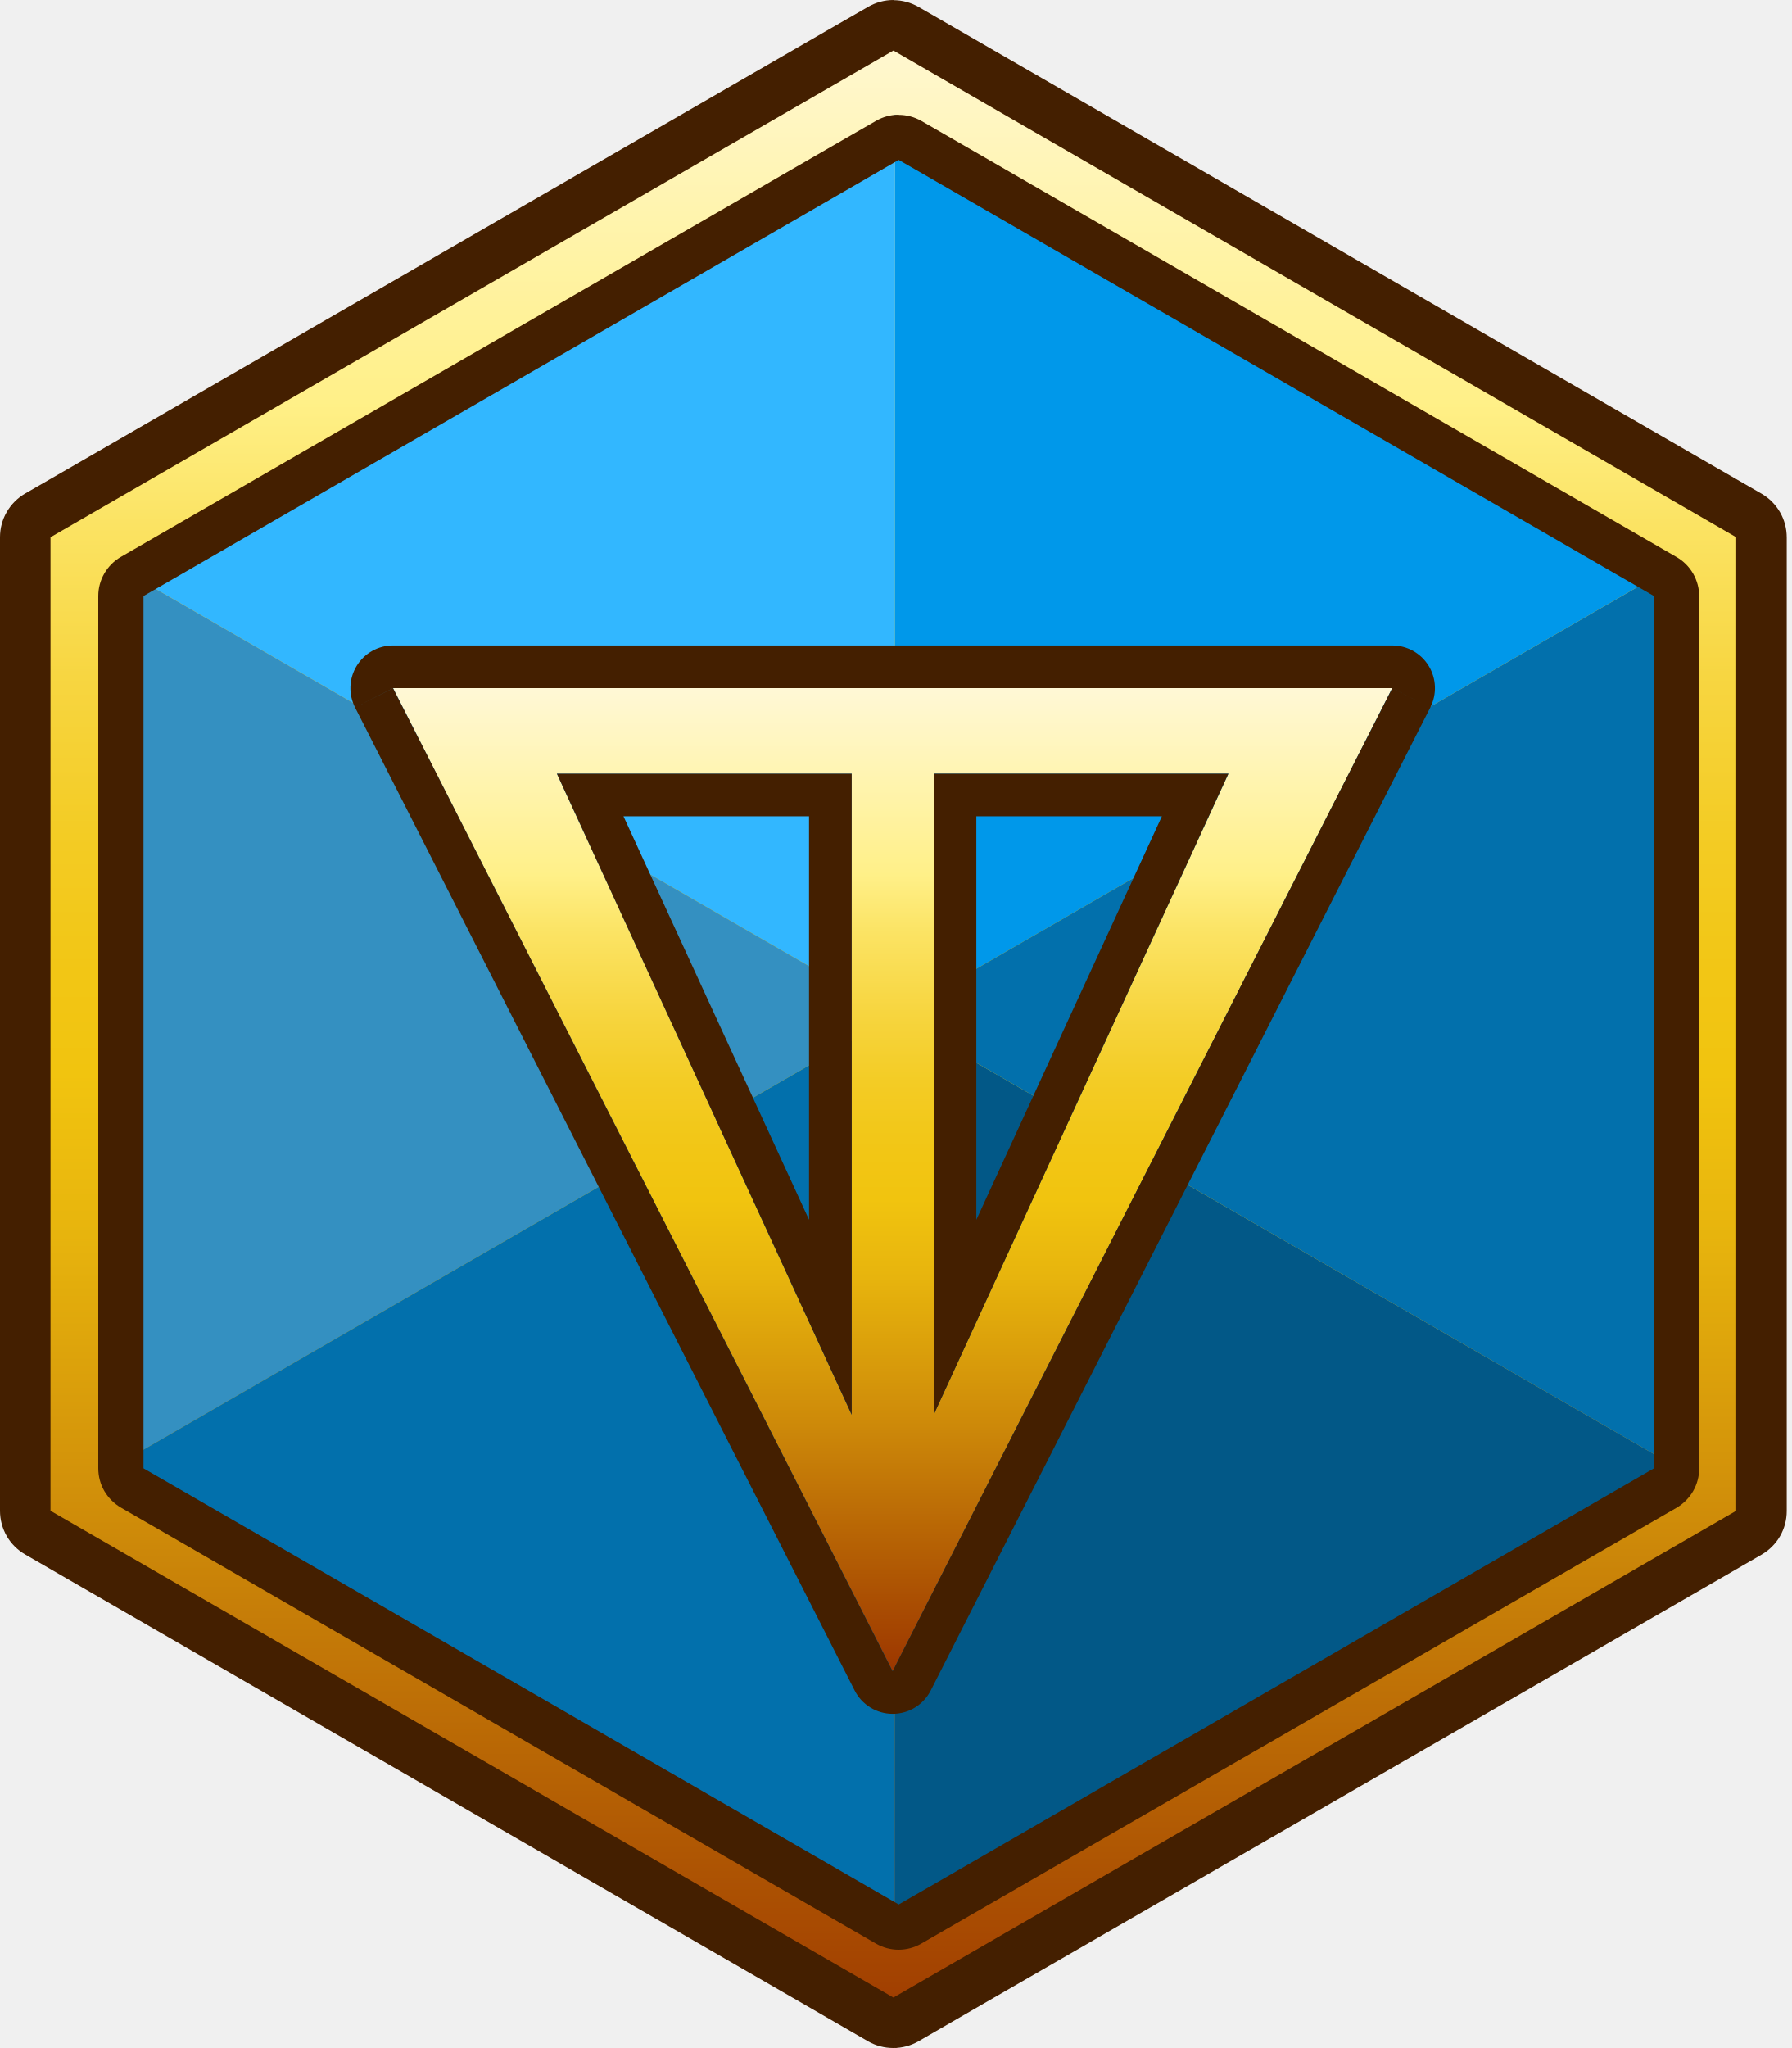
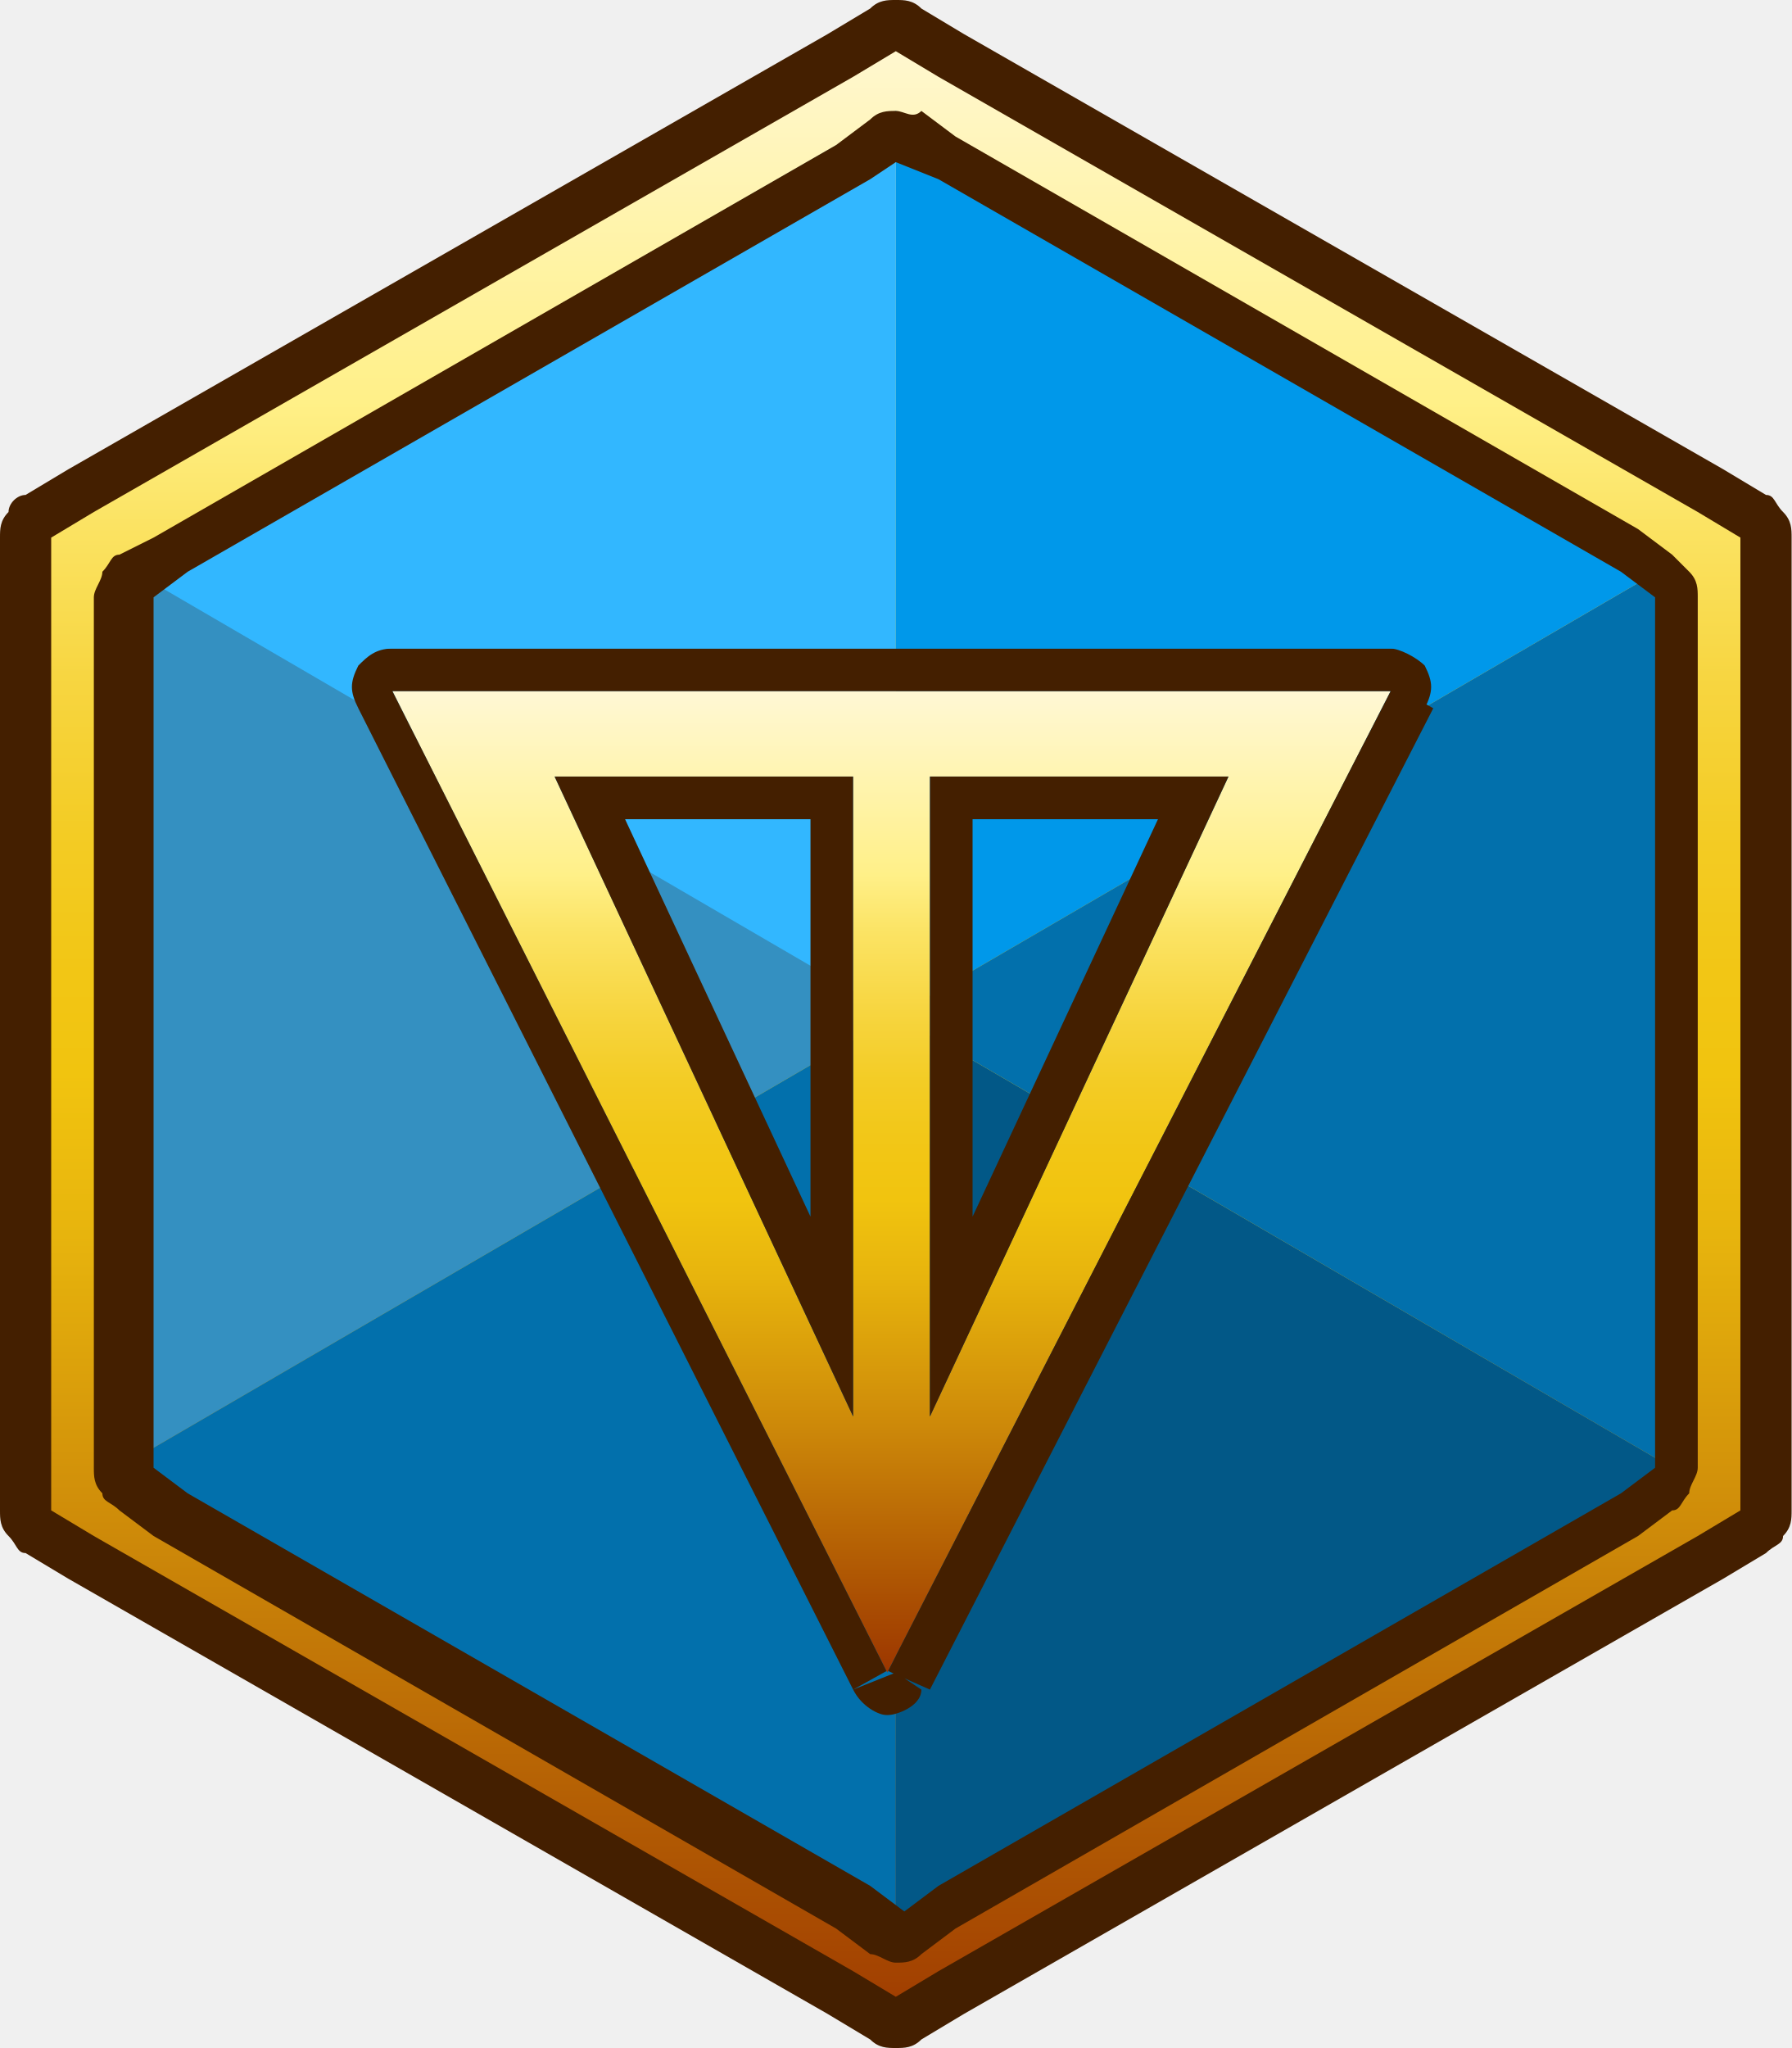
- <svg xmlns="http://www.w3.org/2000/svg" width="21" height="24" viewBox="0 0 21 24" fill="none">
-   <path d="M10.501 0.192L20.81 6.144V18.048L10.501 24L0.192 18.048V6.144L10.501 0.192Z" fill="url(#paint0_linear_2091_379)" />
-   <path d="M10.49 1.344L10.49 11.904L1.344 6.624L10.49 1.344Z" fill="#32B7FF" />
-   <path d="M10.49 11.904L1.344 17.184V6.624L10.49 11.904Z" fill="#3490C1" />
-   <path d="M10.49 11.904L10.49 22.464L1.344 17.184L10.49 11.904Z" fill="#0270AC" />
-   <path d="M10.49 1.344L19.636 6.624L10.49 11.904V1.344Z" fill="#0098EA" />
-   <path d="M10.49 11.904L19.636 17.184L10.49 22.464V11.904Z" fill="#025887" />
-   <path d="M10.49 11.904L19.636 6.624V17.184L10.49 11.904Z" fill="#0270AC" />
-   <path d="M10.472 0.592L10.965 0.877L19.858 6.011L20.351 6.296V17.704L19.858 17.989L10.965 23.124L10.472 23.409L9.979 23.124L1.085 17.989L0.592 17.704V6.296L1.085 6.011L9.979 0.877L10.472 0.592ZM10.472 0C10.368 9.68358e-05 10.266 0.028 10.176 0.08L9.682 0.364L0.789 5.499L0.296 5.783C0.206 5.835 0.131 5.91 0.079 6C0.027 6.09 3.12962e-05 6.192 0 6.296V17.704C3.12962e-05 17.808 0.027 17.91 0.079 18.001C0.131 18.091 0.206 18.165 0.296 18.217L0.789 18.502L9.681 23.636L10.174 23.921C10.264 23.973 10.366 24 10.47 24C10.574 24 10.676 23.973 10.766 23.921L11.259 23.636L20.154 18.504L20.647 18.219C20.737 18.167 20.812 18.093 20.864 18.003C20.916 17.913 20.943 17.811 20.943 17.707V6.298C20.943 6.194 20.916 6.092 20.864 6.002C20.812 5.912 20.737 5.837 20.647 5.785L20.154 5.501L11.261 0.366L10.768 0.082C10.678 0.03 10.576 0.002 10.472 0.002V0Z" fill="#441F00" />
-   <path d="M10.534 1.874L10.977 2.129L18.945 6.73L19.387 6.985V17.207L18.945 17.462L10.977 22.063L10.534 22.318L10.093 22.063L2.124 17.462L1.682 17.207V6.985L2.124 6.73L10.093 2.129L10.534 1.874ZM10.534 1.344C10.441 1.344 10.35 1.369 10.27 1.415L9.827 1.67L1.859 6.271L1.417 6.526C1.337 6.572 1.27 6.639 1.223 6.72C1.176 6.801 1.152 6.892 1.152 6.985V17.207C1.152 17.3 1.176 17.392 1.223 17.473C1.27 17.553 1.337 17.62 1.417 17.667L1.859 17.922L9.826 22.522L10.268 22.777C10.349 22.823 10.44 22.848 10.533 22.848C10.626 22.848 10.718 22.823 10.798 22.777L11.24 22.522L19.21 17.924L19.652 17.669C19.732 17.622 19.799 17.555 19.846 17.474C19.892 17.394 19.917 17.302 19.917 17.209V6.987C19.917 6.894 19.892 6.803 19.846 6.722C19.799 6.641 19.732 6.574 19.652 6.528L19.21 6.273L11.242 1.672L10.8 1.417C10.719 1.371 10.628 1.346 10.534 1.346V1.344Z" fill="#441F00" />
-   <mask id="path-10-outside-1_2091_379" maskUnits="userSpaceOnUse" x="3.607" y="7.064" width="14" height="14" fill="black">
-     <rect fill="white" x="3.607" y="7.064" width="14" height="14" />
-     <path fill-rule="evenodd" clip-rule="evenodd" d="M16.319 8.064L10.463 19.584L4.607 8.064H16.319ZM9.983 9.066V16.579L6.527 9.066H9.983ZM10.944 9.066V16.579L14.399 9.066H10.944Z" />
+ <svg xmlns="http://www.w3.org/2000/svg" version="1.1" id="Слой_1" x="0px" y="0px" viewBox="0 0 21 24" style="enable-background:new 0 0 21 24;" xml:space="preserve">
+   <style type="text/css">
+ 	.st0{fill:url(#SVGID_1_);}
+ 	.st1{fill:#32B7FF;}
+ 	.st2{fill:#3490C1;}
+ 	.st3{fill:#0270AC;}
+ 	.st4{fill:#0098EA;}
+ 	.st5{fill:#025887;}
+ 	.st6{fill:#441F00;}
+ 	.st7{fill-rule:evenodd;clip-rule:evenodd;fill:url(#SVGID_00000158022952333928449490000015872150623401053065_);}
+ 	.st8{fill:#FFFFFF;filter:url(#Adobe_OpacityMaskFilter);}
+ 	.st9{fill-rule:evenodd;clip-rule:evenodd;}
+ 	.st10{mask:url(#path-10-outside-1_2091_379_00000166647100452509985110000005955465503829064106_);fill:#441F00;}
+ </style>
+   <linearGradient id="SVGID_1_" gradientUnits="userSpaceOnUse" x1="10.501" y1="1.276" x2="10.501" y2="25.084" gradientTransform="matrix(1 0 0 -1 0 25.276)">
+     <stop offset="0" style="stop-color:#9C3600" />
+     <stop offset="4.000000e-02" style="stop-color:#A44401" />
+     <stop offset="0.25" style="stop-color:#CD8909" />
+     <stop offset="0.4" style="stop-color:#E7B40D" />
+     <stop offset="0.48" style="stop-color:#F1C40F" />
+     <stop offset="0.53" style="stop-color:#F2C615" />
+     <stop offset="0.6" style="stop-color:#F3CC25" />
+     <stop offset="0.67" style="stop-color:#F7D53F" />
+     <stop offset="0.75" style="stop-color:#FBE363" />
+     <stop offset="0.81" style="stop-color:#FFF088" />
+     <stop offset="1" style="stop-color:#FFF8D6" />
+   </linearGradient>
+   <path class="st0" d="M10.5,0.2l10.3,6V18l-10.3,6L0.2,18V6.1L10.5,0.2z" />
+   <path class="st1" d="M10.5,1.3l0,10.6L1.3,6.6L10.5,1.3z" />
+   <path class="st2" d="M10.5,11.9l-9.1,5.3V6.6L10.5,11.9z" />
+   <path class="st3" d="M10.5,11.9l0,10.6l-9.1-5.3L10.5,11.9z" />
+   <path class="st4" d="M10.5,1.3l9.1,5.3l-9.1,5.3V1.3z" />
+   <path class="st5" d="M10.5,11.9l9.1,5.3l-9.1,5.3V11.9z" />
+   <path class="st3" d="M10.5,11.9l9.1-5.3v10.6L10.5,11.9z" />
+   <path class="st6" d="M10.5,0.6L11,0.9L19.9,6l0.5,0.3v11.4L19.9,18L11,23.1l-0.5,0.3L10,23.1L1.1,18l-0.5-0.3V6.3L1.1,6L10,0.9  L10.5,0.6z M10.5,0c-0.1,0-0.2,0-0.3,0.1L9.7,0.4L0.8,5.5L0.3,5.8C0.2,5.8,0.1,5.9,0.1,6C0,6.1,0,6.2,0,6.3v11.4  c0,0.1,0,0.2,0.1,0.3c0.1,0.1,0.1,0.2,0.2,0.2l0.5,0.3l8.9,5.1l0.5,0.3c0.1,0.1,0.2,0.1,0.3,0.1c0.1,0,0.2,0,0.3-0.1l0.5-0.3  l8.9-5.1l0.5-0.3c0.1-0.1,0.2-0.1,0.2-0.2c0.1-0.1,0.1-0.2,0.1-0.3V6.3c0-0.1,0-0.2-0.1-0.3c-0.1-0.1-0.1-0.2-0.2-0.2l-0.5-0.3  l-8.9-5.1l-0.5-0.3C10.7,0,10.6,0,10.5,0L10.5,0z" />
+   <path class="st6" d="M10.5,1.9L11,2.1l8,4.6L19.4,7v10.2l-0.4,0.3l-8,4.6l-0.4,0.3l-0.4-0.3l-8-4.6l-0.4-0.3V7l0.4-0.3l8-4.6  L10.5,1.9z M10.5,1.3c-0.1,0-0.2,0-0.3,0.1L9.8,1.7l-8,4.6L1.4,6.5c-0.1,0-0.1,0.1-0.2,0.2c0,0.1-0.1,0.2-0.1,0.3v10.2  c0,0.1,0,0.2,0.1,0.3c0,0.1,0.1,0.1,0.2,0.2l0.4,0.3l8,4.6l0.4,0.3c0.1,0,0.2,0.1,0.3,0.1c0.1,0,0.2,0,0.3-0.1l0.4-0.3l8-4.6  l0.4-0.3c0.1,0,0.1-0.1,0.2-0.2c0-0.1,0.1-0.2,0.1-0.3V7c0-0.1,0-0.2-0.1-0.3s-0.1-0.1-0.2-0.2l-0.4-0.3l-8-4.6l-0.4-0.3  C10.7,1.4,10.6,1.3,10.5,1.3L10.5,1.3z" />
+   <linearGradient id="SVGID_00000078733414323204422540000013451468648375603376_" gradientUnits="userSpaceOnUse" x1="10.463" y1="5.692" x2="10.463" y2="17.212" gradientTransform="matrix(1 0 0 -1 0 25.276)">
+     <stop offset="0" style="stop-color:#9C3600" />
+     <stop offset="4.000000e-02" style="stop-color:#A44401" />
+     <stop offset="0.25" style="stop-color:#CD8909" />
+     <stop offset="0.4" style="stop-color:#E7B40D" />
+     <stop offset="0.48" style="stop-color:#F1C40F" />
+     <stop offset="0.53" style="stop-color:#F2C615" />
+     <stop offset="0.6" style="stop-color:#F3CC25" />
+     <stop offset="0.67" style="stop-color:#F7D53F" />
+     <stop offset="0.75" style="stop-color:#FBE363" />
+     <stop offset="0.81" style="stop-color:#FFF088" />
+     <stop offset="1" style="stop-color:#FFF8D6" />
+   </linearGradient>
+   <path style="fill-rule:evenodd;clip-rule:evenodd;fill:url(#SVGID_00000078733414323204422540000013451468648375603376_);" d="  M16.3,8.1l-5.9,11.5L4.6,8.1H16.3z M10,9.1v7.5L6.5,9.1H10z M10.9,9.1v7.5l3.5-7.5H10.9z" />
+   <defs>
+     <filter id="Adobe_OpacityMaskFilter" filterUnits="userSpaceOnUse" x="4.1" y="7.6" width="12.7" height="12.5">
+       <feColorMatrix type="matrix" values="1 0 0 0 0  0 1 0 0 0  0 0 1 0 0  0 0 0 1 0" />
+     </filter>
+   </defs>
+   <mask maskUnits="userSpaceOnUse" x="4.1" y="7.6" width="12.7" height="12.5" id="path-10-outside-1_2091_379_00000166647100452509985110000005955465503829064106_">
+     <rect x="3.6" y="7.1" class="st8" width="14" height="14" />
+     <path class="st9" d="M16.3,8.1l-5.9,11.5L4.6,8.1H16.3z M10,9.1v7.5L6.5,9.1H10z M10.9,9.1v7.5l3.5-7.5H10.9z" />
  </mask>
-   <path fill-rule="evenodd" clip-rule="evenodd" d="M16.319 8.064L10.463 19.584L4.607 8.064H16.319ZM9.983 9.066V16.579L6.527 9.066H9.983ZM10.944 9.066V16.579L14.399 9.066H10.944Z" fill="url(#paint1_linear_2091_379)" />
-   <path d="M10.463 19.584L10.018 19.811C10.103 19.978 10.275 20.084 10.463 20.084C10.652 20.084 10.824 19.978 10.909 19.811L10.463 19.584ZM16.319 8.064L16.765 8.291C16.844 8.136 16.837 7.951 16.746 7.803C16.655 7.654 16.493 7.564 16.319 7.564V8.064ZM4.607 8.064V7.564C4.434 7.564 4.272 7.654 4.181 7.803C4.09 7.951 4.083 8.136 4.162 8.291L4.607 8.064ZM9.983 16.579L9.529 16.788C9.627 17.001 9.861 17.118 10.09 17.067C10.32 17.017 10.483 16.814 10.483 16.579H9.983ZM9.983 9.066H10.483C10.483 8.79 10.26 8.566 9.983 8.566V9.066ZM6.527 9.066V8.566C6.357 8.566 6.198 8.653 6.106 8.796C6.015 8.94 6.002 9.12 6.073 9.275L6.527 9.066ZM10.944 16.579H10.444C10.444 16.814 10.607 17.017 10.836 17.067C11.066 17.118 11.3 17.001 11.398 16.788L10.944 16.579ZM10.944 9.066V8.566C10.667 8.566 10.444 8.79 10.444 9.066H10.944ZM14.399 9.066L14.854 9.275C14.925 9.12 14.912 8.94 14.82 8.796C14.729 8.653 14.57 8.566 14.399 8.566V9.066ZM10.909 19.811L16.765 8.291L15.874 7.838L10.018 19.358L10.909 19.811ZM4.162 8.291L10.018 19.811L10.909 19.358L5.053 7.838L4.162 8.291ZM16.319 7.564H4.607V8.564H16.319V7.564ZM10.483 16.579V9.066H9.483V16.579H10.483ZM6.073 9.275L9.529 16.788L10.438 16.37L6.982 8.857L6.073 9.275ZM9.983 8.566H6.527V9.566H9.983V8.566ZM11.444 16.579V9.066H10.444V16.579H11.444ZM13.945 8.857L10.489 16.37L11.398 16.788L14.854 9.275L13.945 8.857ZM10.944 9.566H14.399V8.566H10.944V9.566Z" fill="#441F00" mask="url(#path-10-outside-1_2091_379)" />
-   <defs>
-     <linearGradient id="paint0_linear_2091_379" x1="10.501" y1="24" x2="10.501" y2="0.192" gradientUnits="userSpaceOnUse">
-       <stop stop-color="#9C3600" />
-       <stop offset="0.04" stop-color="#A44401" />
-       <stop offset="0.25" stop-color="#CD8909" />
-       <stop offset="0.4" stop-color="#E7B40D" />
-       <stop offset="0.48" stop-color="#F1C40F" />
-       <stop offset="0.53" stop-color="#F2C615" />
-       <stop offset="0.6" stop-color="#F3CC25" />
-       <stop offset="0.67" stop-color="#F7D53F" />
-       <stop offset="0.75" stop-color="#FBE363" />
-       <stop offset="0.81" stop-color="#FFF088" />
-       <stop offset="1" stop-color="#FFF8D6" />
-     </linearGradient>
-     <linearGradient id="paint1_linear_2091_379" x1="10.463" y1="19.584" x2="10.463" y2="8.064" gradientUnits="userSpaceOnUse">
-       <stop stop-color="#9C3600" />
-       <stop offset="0.04" stop-color="#A44401" />
-       <stop offset="0.25" stop-color="#CD8909" />
-       <stop offset="0.4" stop-color="#E7B40D" />
-       <stop offset="0.48" stop-color="#F1C40F" />
-       <stop offset="0.53" stop-color="#F2C615" />
-       <stop offset="0.6" stop-color="#F3CC25" />
-       <stop offset="0.67" stop-color="#F7D53F" />
-       <stop offset="0.75" stop-color="#FBE363" />
-       <stop offset="0.81" stop-color="#FFF088" />
-       <stop offset="1" stop-color="#FFF8D6" />
-     </linearGradient>
-   </defs>
+   <path class="st10" d="M10.5,19.6L10,19.8c0.1,0.2,0.3,0.3,0.4,0.3s0.4-0.1,0.4-0.3L10.5,19.6z M16.3,8.1l0.4,0.2  c0.1-0.2,0.1-0.3,0-0.5c-0.1-0.1-0.3-0.2-0.4-0.2V8.1z M4.6,8.1V7.6c-0.2,0-0.3,0.1-0.4,0.2C4.1,8,4.1,8.1,4.2,8.3L4.6,8.1z   M10,16.6l-0.5,0.2c0.1,0.2,0.3,0.3,0.6,0.3c0.2-0.1,0.4-0.3,0.4-0.5H10z M10,9.1h0.5c0-0.3-0.2-0.5-0.5-0.5V9.1z M6.5,9.1V8.6  c-0.2,0-0.3,0.1-0.4,0.2C6,8.9,6,9.1,6.1,9.3L6.5,9.1z M10.9,16.6h-0.5c0,0.2,0.2,0.4,0.4,0.5c0.2,0.1,0.5-0.1,0.6-0.3L10.9,16.6z   M10.9,9.1V8.6c-0.3,0-0.5,0.2-0.5,0.5H10.9z M14.4,9.1l0.5,0.2c0.1-0.2,0.1-0.3,0-0.5c-0.1-0.1-0.3-0.2-0.4-0.2V9.1z M10.9,19.8  l5.9-11.5l-0.9-0.5L10,19.4L10.9,19.8z M4.2,8.3L10,19.8l0.9-0.5L5.1,7.8L4.2,8.3z M16.3,7.6H4.6v1h11.7V7.6z M10.5,16.6V9.1h-1v7.5  H10.5z M6.1,9.3l3.5,7.5l0.9-0.4L7,8.9L6.1,9.3z M10,8.6H6.5v1H10V8.6z M11.4,16.6V9.1h-1v7.5H11.4z M13.9,8.9l-3.5,7.5l0.9,0.4  l3.5-7.5L13.9,8.9z M10.9,9.6h3.5v-1h-3.5V9.6z" />
</svg>
